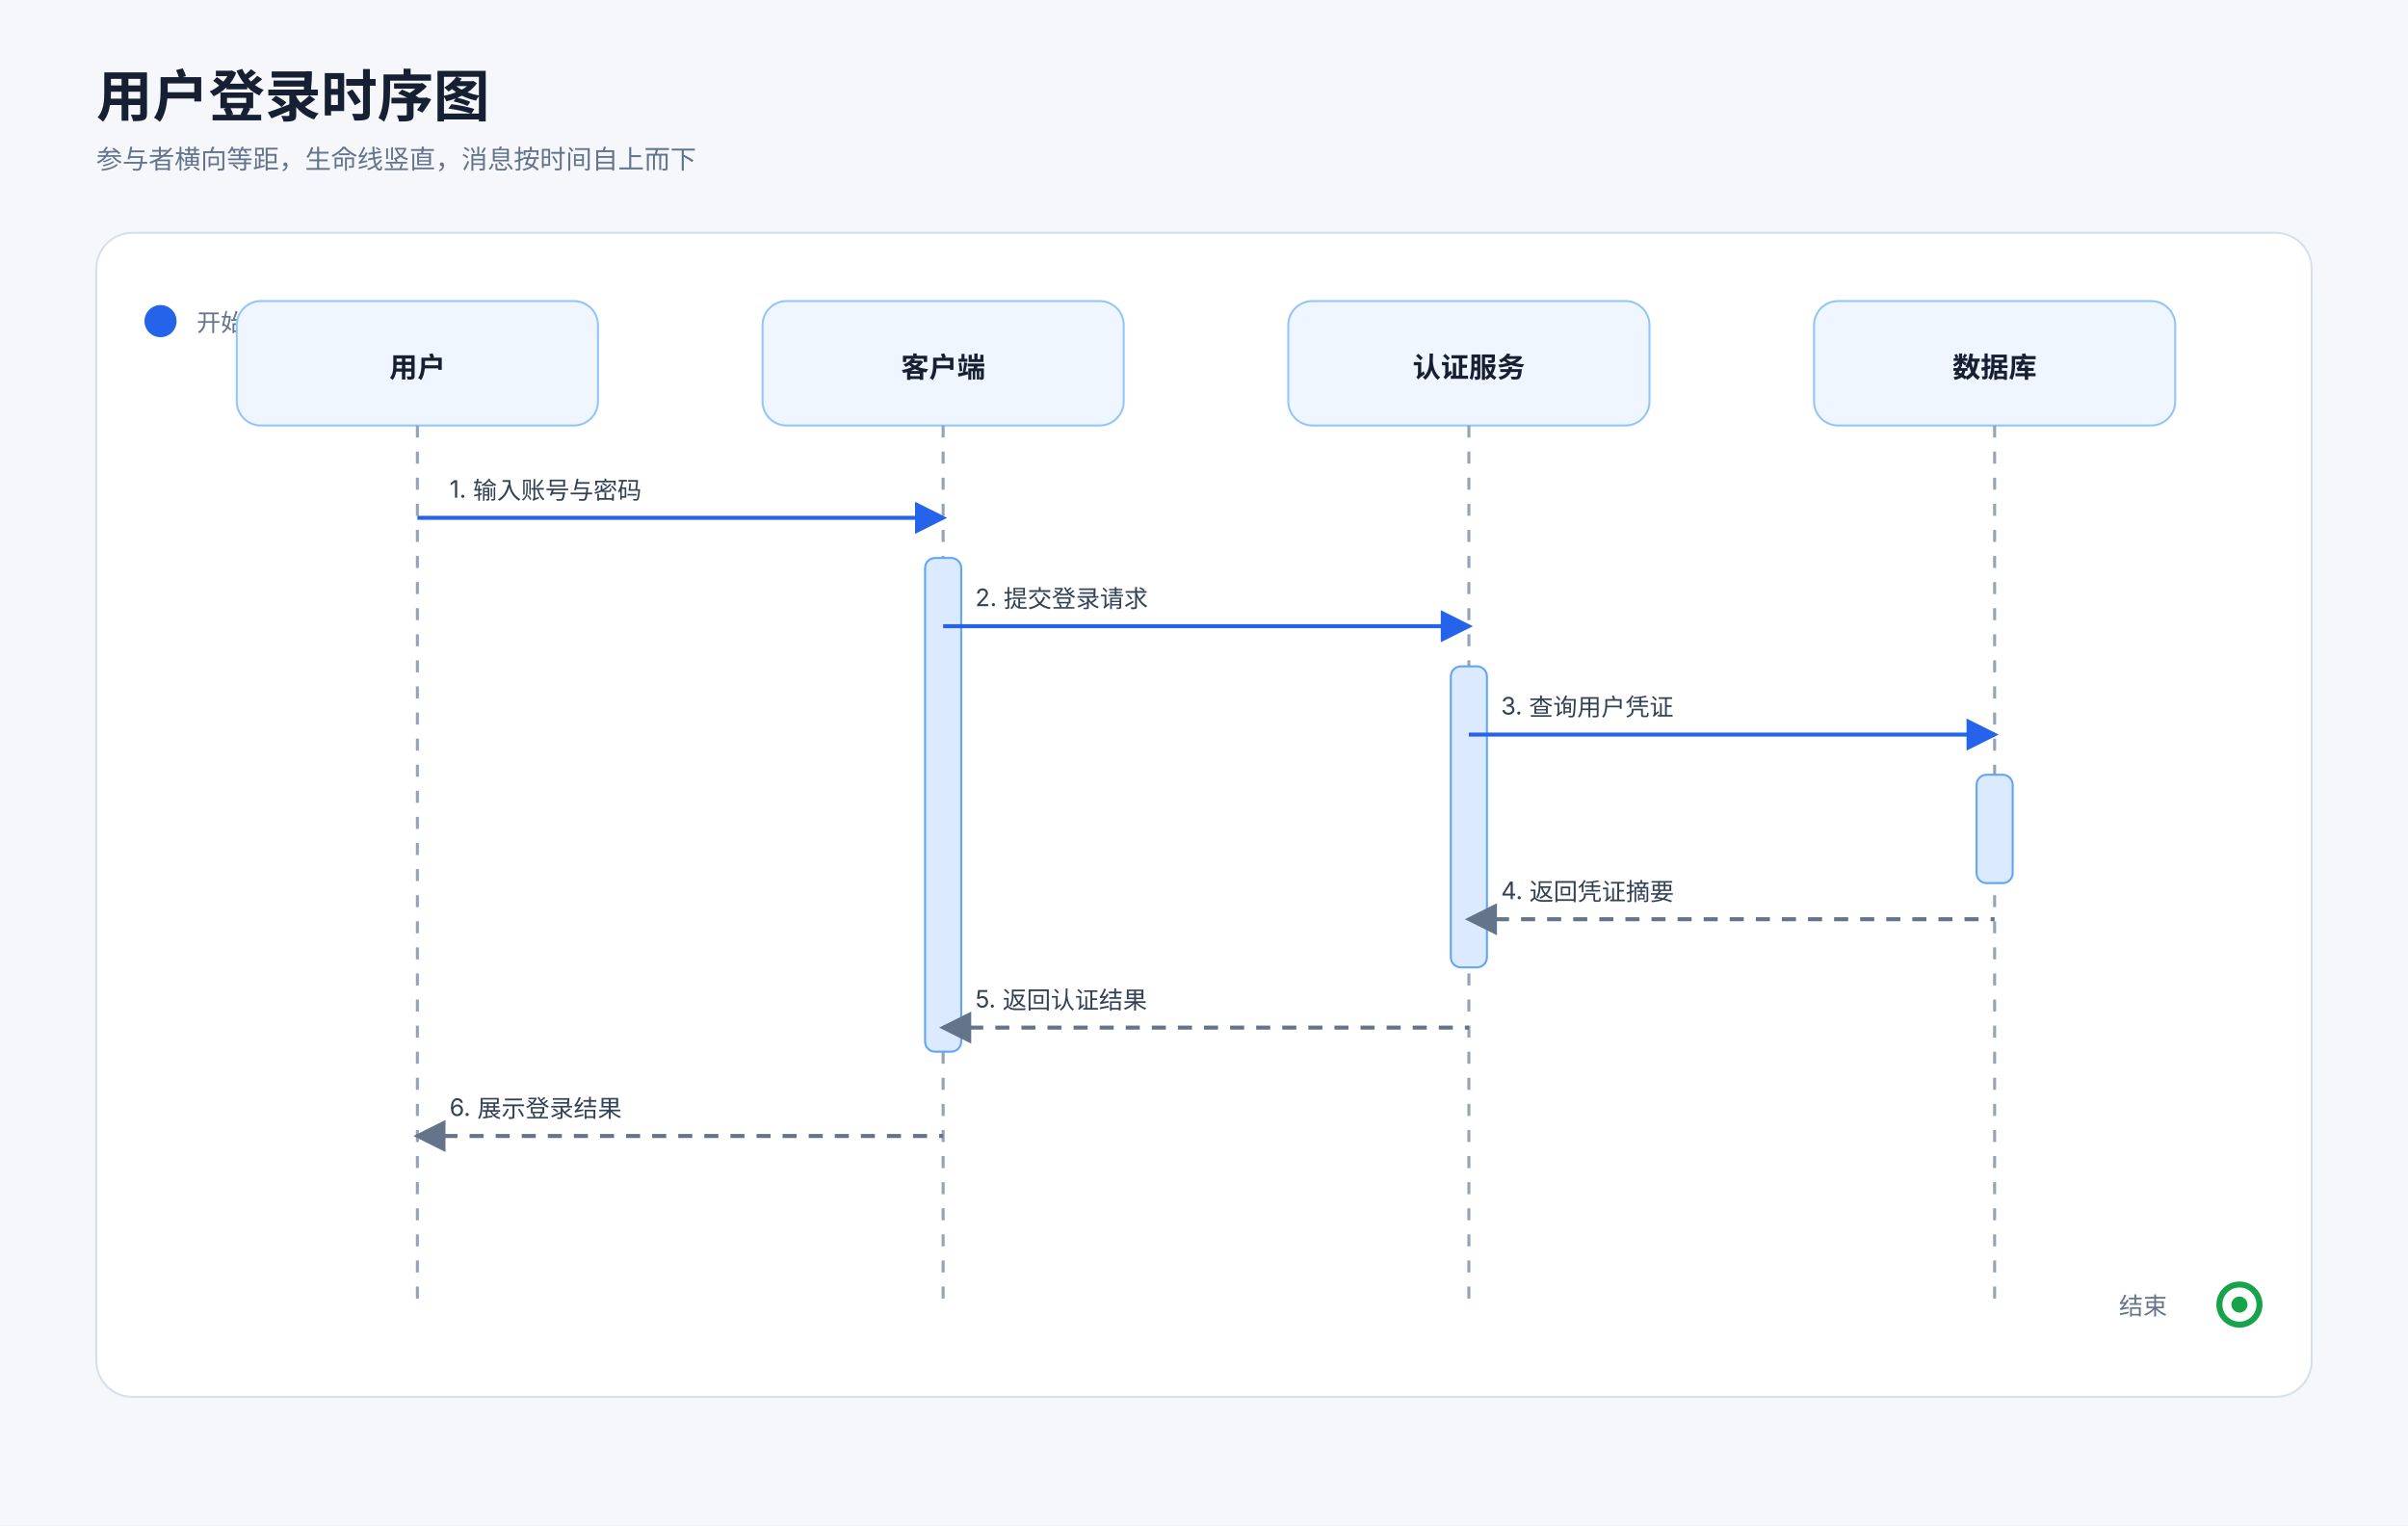
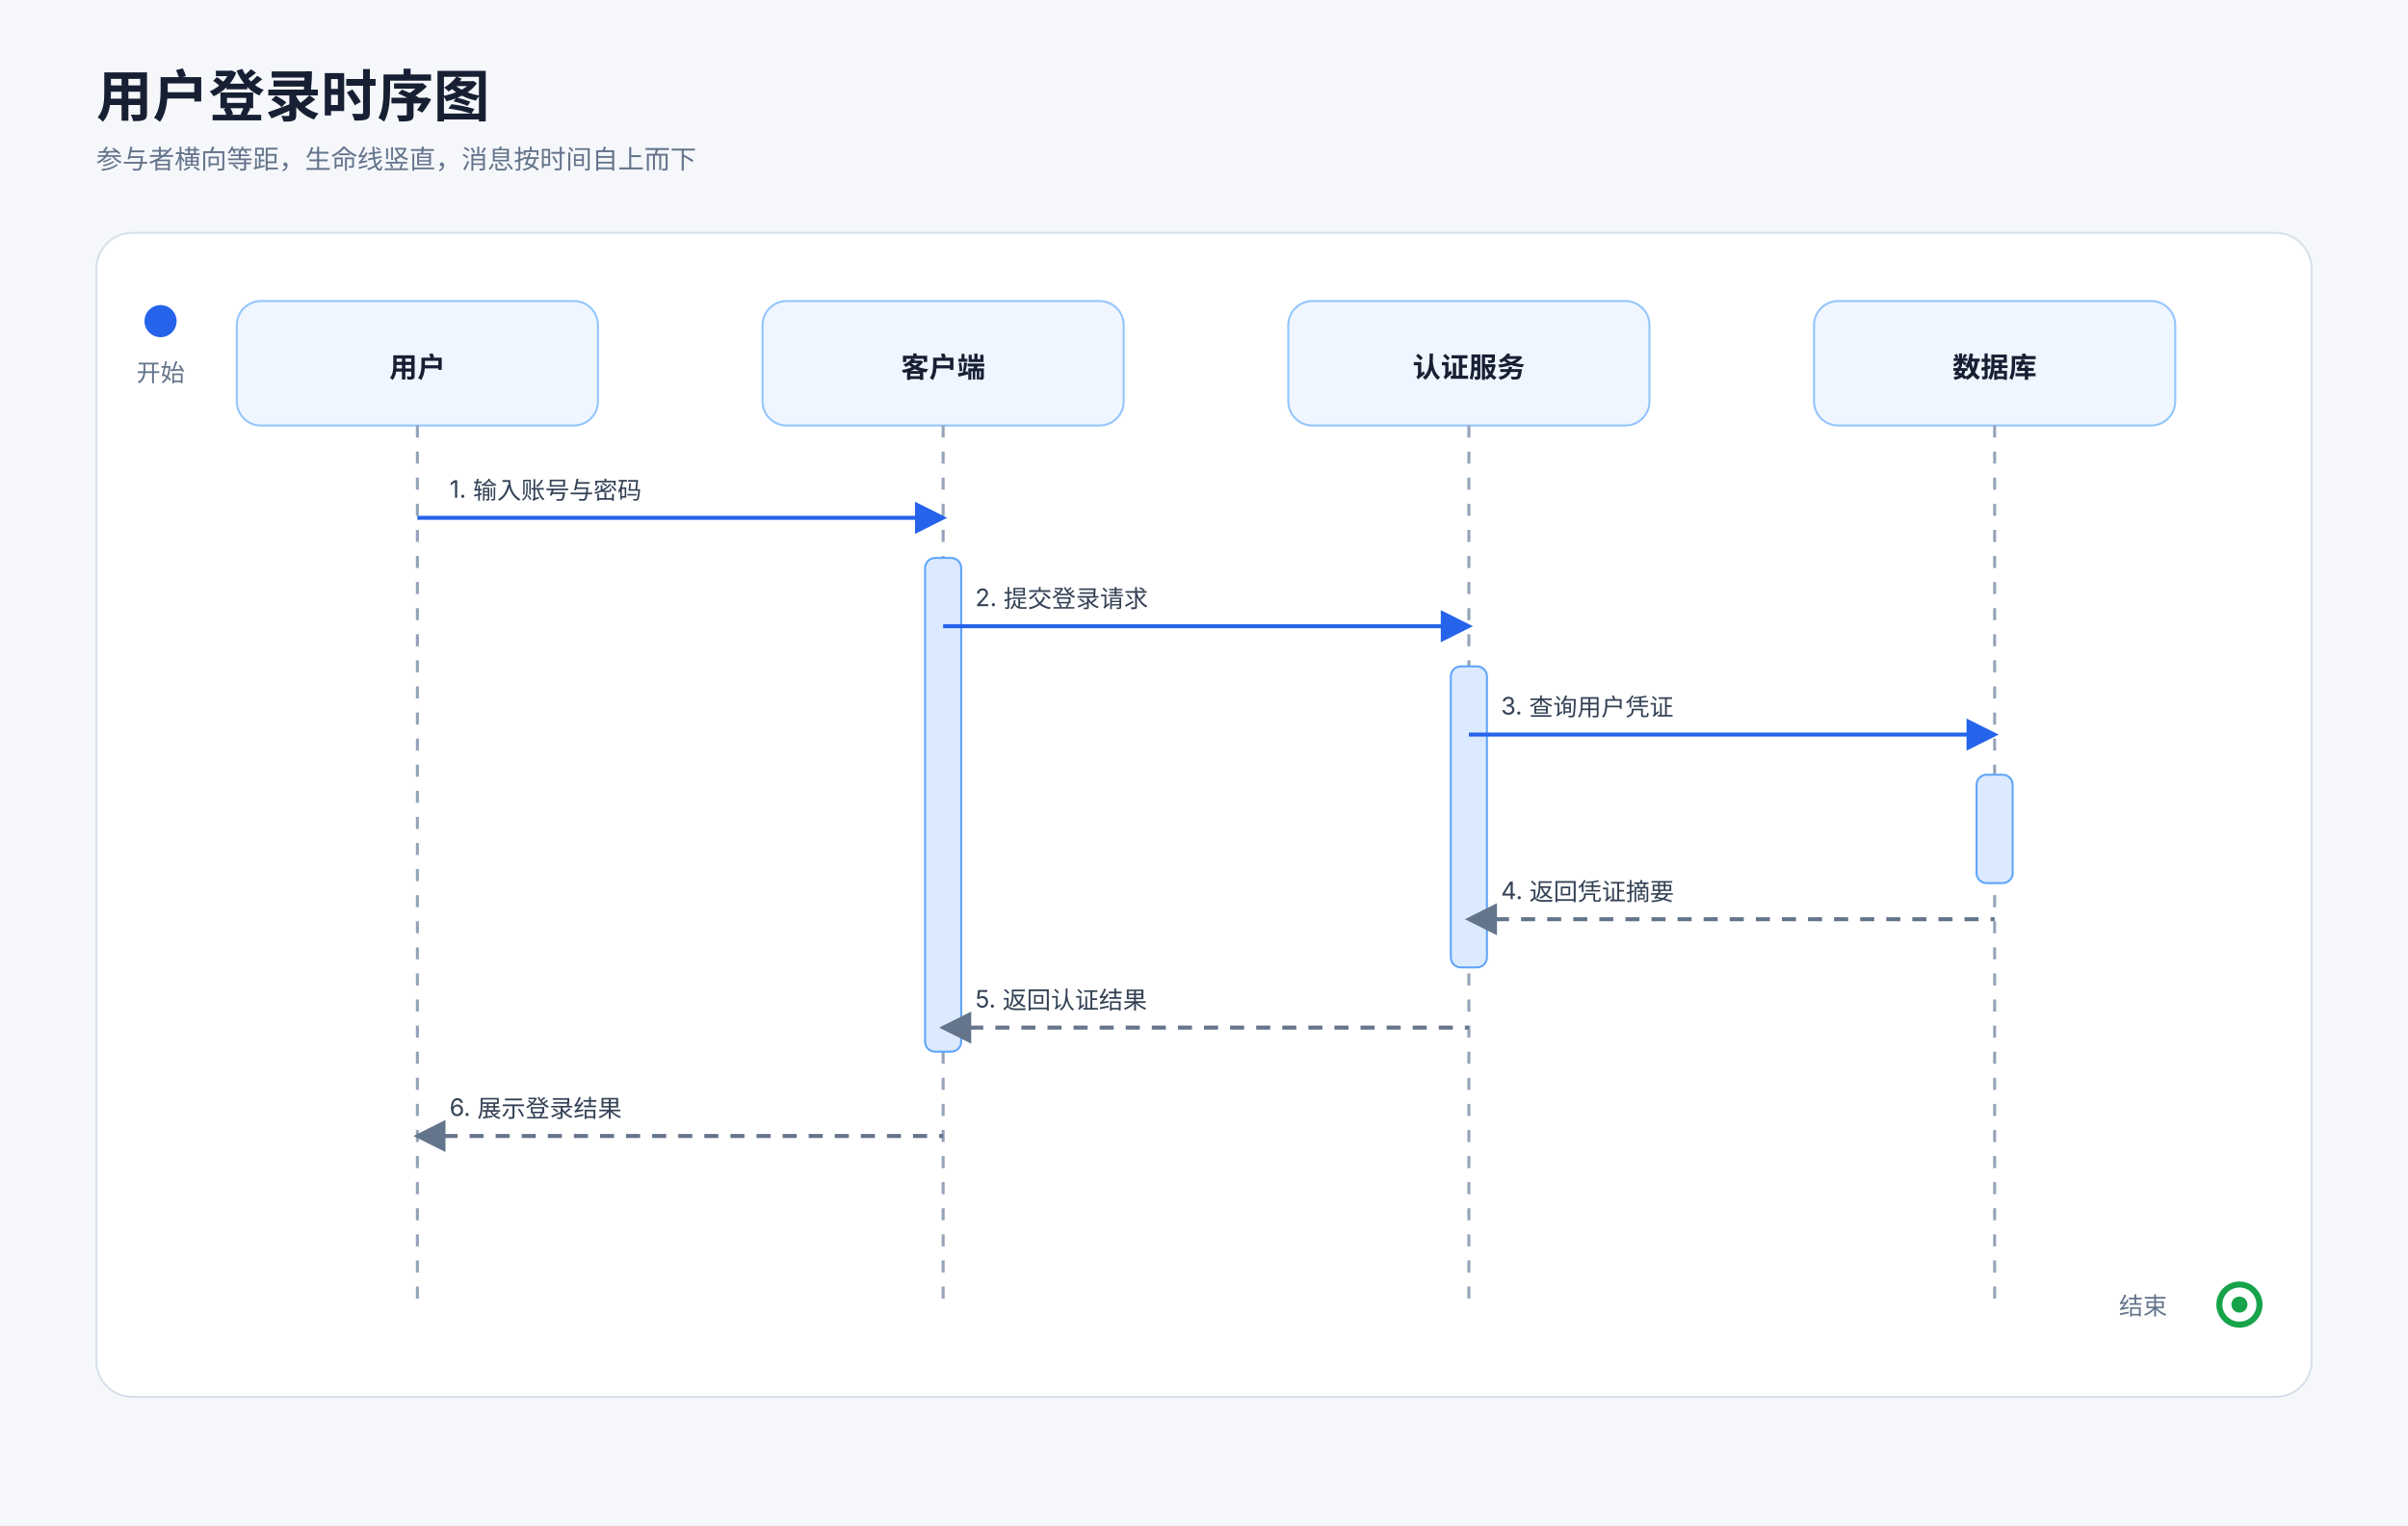
<svg xmlns="http://www.w3.org/2000/svg" width="1200" height="760" viewBox="0 0 1200 760" role="img" aria-labelledby="title desc" font-family="Inter, Noto Sans SC, Microsoft YaHei, Arial, sans-serif">
  <defs>
    <marker id="arrow" markerWidth="8" markerHeight="8" refX="7" refY="4" orient="auto">
      <path d="M0 0L8 4L0 8Z" fill="#2563EB" />
    </marker>
    <marker id="return-arrow" markerWidth="8" markerHeight="8" refX="1" refY="4" orient="auto">
      <path d="M8 0L0 4L8 8Z" fill="#64748B" />
    </marker>
  </defs>
  <rect width="1200" height="760" fill="#F5F7FB" />
  <text x="48" y="58" font-size="28" font-weight="700" fill="#172033">用户登录时序图</text>
  <text x="48" y="84" font-size="13" fill="#64748B">参与者横向等距，生命线竖直，消息按时间自上而下</text>
  <rect x="48" y="116" width="1104" height="580" rx="18" fill="#FFFFFF" stroke="#D7E0EA" />
  <circle id="sequence-start" cx="80" cy="160" r="8" fill="#2563EB" />
-   <text x="98" y="165" font-size="12" fill="#64748B">开始</text>
+   <text x="80" y="190" font-size="12" fill="#64748B" text-anchor="middle">开始</text>
  <g fill="#EFF6FF" stroke="#93C5FD">
    <rect id="participant-user" data-role="node" x="118" y="150" width="180" height="62" rx="12" />
    <rect id="participant-client" data-role="node" x="380" y="150" width="180" height="62" rx="12" />
    <rect id="participant-auth" data-role="node" x="642" y="150" width="180" height="62" rx="12" />
    <rect id="participant-db" data-role="node" x="904" y="150" width="180" height="62" rx="12" />
  </g>
  <g text-anchor="middle" fill="#172033" font-size="14" font-weight="600">
    <text x="208" y="188">用户</text>
    <text x="470" y="188">客户端</text>
    <text x="732" y="188">认证服务</text>
    <text x="994" y="188">数据库</text>
  </g>
  <g stroke="#94A3B8" stroke-width="1.5" stroke-dasharray="6 7">
-     <line id="lifeline-user" x1="208" y1="212" x2="208" y2="650" />
-     <line id="lifeline-client" x1="470" y1="212" x2="470" y2="650" />
-     <line id="lifeline-auth" x1="732" y1="212" x2="732" y2="650" />
-     <line id="lifeline-db" x1="994" y1="212" x2="994" y2="650" />
+     <line id="lifeline-user" data-role="lifeline" x1="208" y1="212" x2="208" y2="650" />
+     <line id="lifeline-client" data-role="lifeline" x1="470" y1="212" x2="470" y2="650" />
+     <line id="lifeline-auth" data-role="lifeline" x1="732" y1="212" x2="732" y2="650" />
+     <line id="lifeline-db" data-role="lifeline" x1="994" y1="212" x2="994" y2="650" />
  </g>
  <g fill="#DBEAFE" stroke="#60A5FA">
    <rect x="461" y="278" width="18" height="246" rx="5" />
    <rect x="723" y="332" width="18" height="150" rx="5" />
    <rect x="985" y="386" width="18" height="54" rx="5" />
  </g>
  <g fill="none" stroke="#2563EB" stroke-width="2" marker-end="url(#arrow)">
    <line id="message-1" data-role="edge" x1="208" y1="258" x2="470" y2="258" />
    <line id="message-2" data-role="edge" x1="470" y1="312" x2="732" y2="312" />
    <line id="message-3" data-role="edge" x1="732" y1="366" x2="994" y2="366" />
  </g>
  <g fill="none" stroke="#64748B" stroke-width="2" stroke-dasharray="7 6" marker-start="url(#return-arrow)">
-     <line id="return-1" x1="732" y1="458" x2="994" y2="458" />
-     <line id="return-2" x1="470" y1="512" x2="732" y2="512" />
-     <line id="return-3" x1="208" y1="566" x2="470" y2="566" />
+     <line id="return-1" data-role="edge" x1="732" y1="458" x2="994" y2="458" />
+     <line id="return-2" data-role="edge" x1="470" y1="512" x2="732" y2="512" />
+     <line id="return-3" data-role="edge" x1="208" y1="566" x2="470" y2="566" />
  </g>
  <g font-size="12" fill="#334155">
    <text x="224" y="248">1. 输入账号与密码</text>
    <text x="486" y="302">2. 提交登录请求</text>
    <text x="748" y="356">3. 查询用户凭证</text>
    <text x="748" y="448">4. 返回凭证摘要</text>
    <text x="486" y="502">5. 返回认证结果</text>
    <text x="224" y="556">6. 展示登录结果</text>
  </g>
  <circle id="sequence-end" cx="1116" cy="650" r="10" fill="#FFFFFF" stroke="#16A34A" stroke-width="3" />
  <circle cx="1116" cy="650" r="4" fill="#16A34A" />
  <text x="1080" y="655" font-size="12" fill="#64748B" text-anchor="end">结束</text>
</svg>
